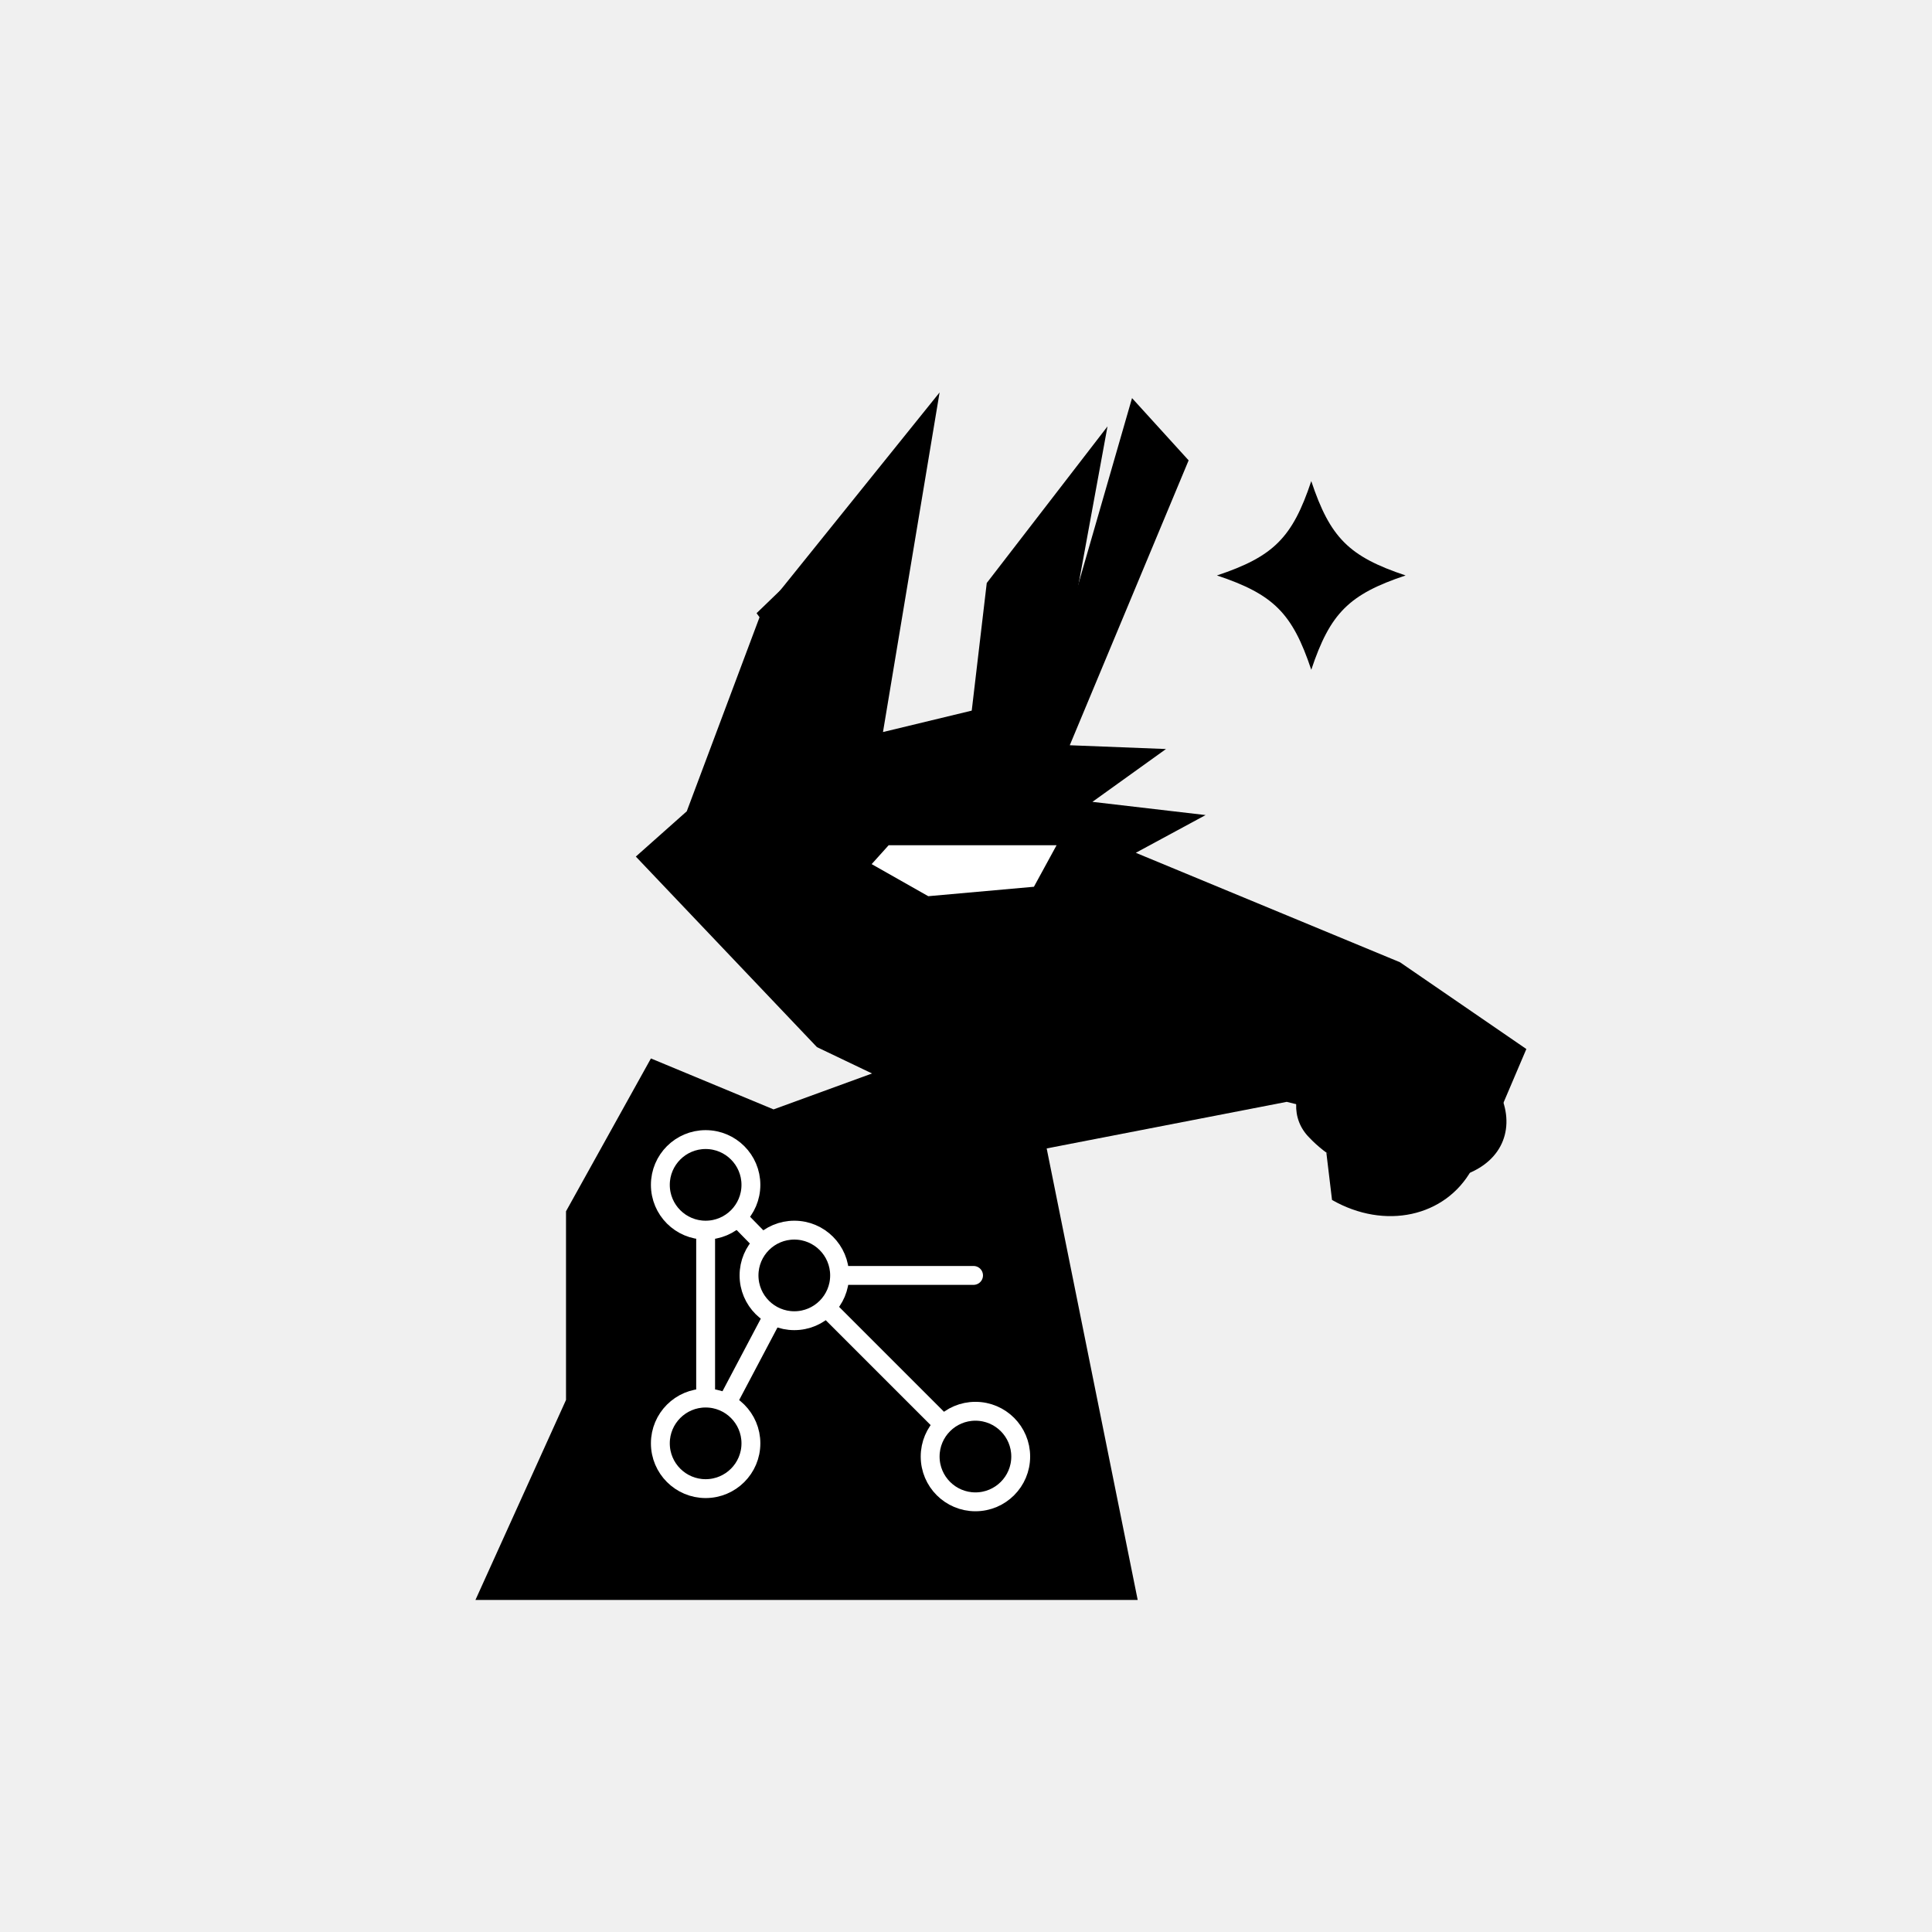
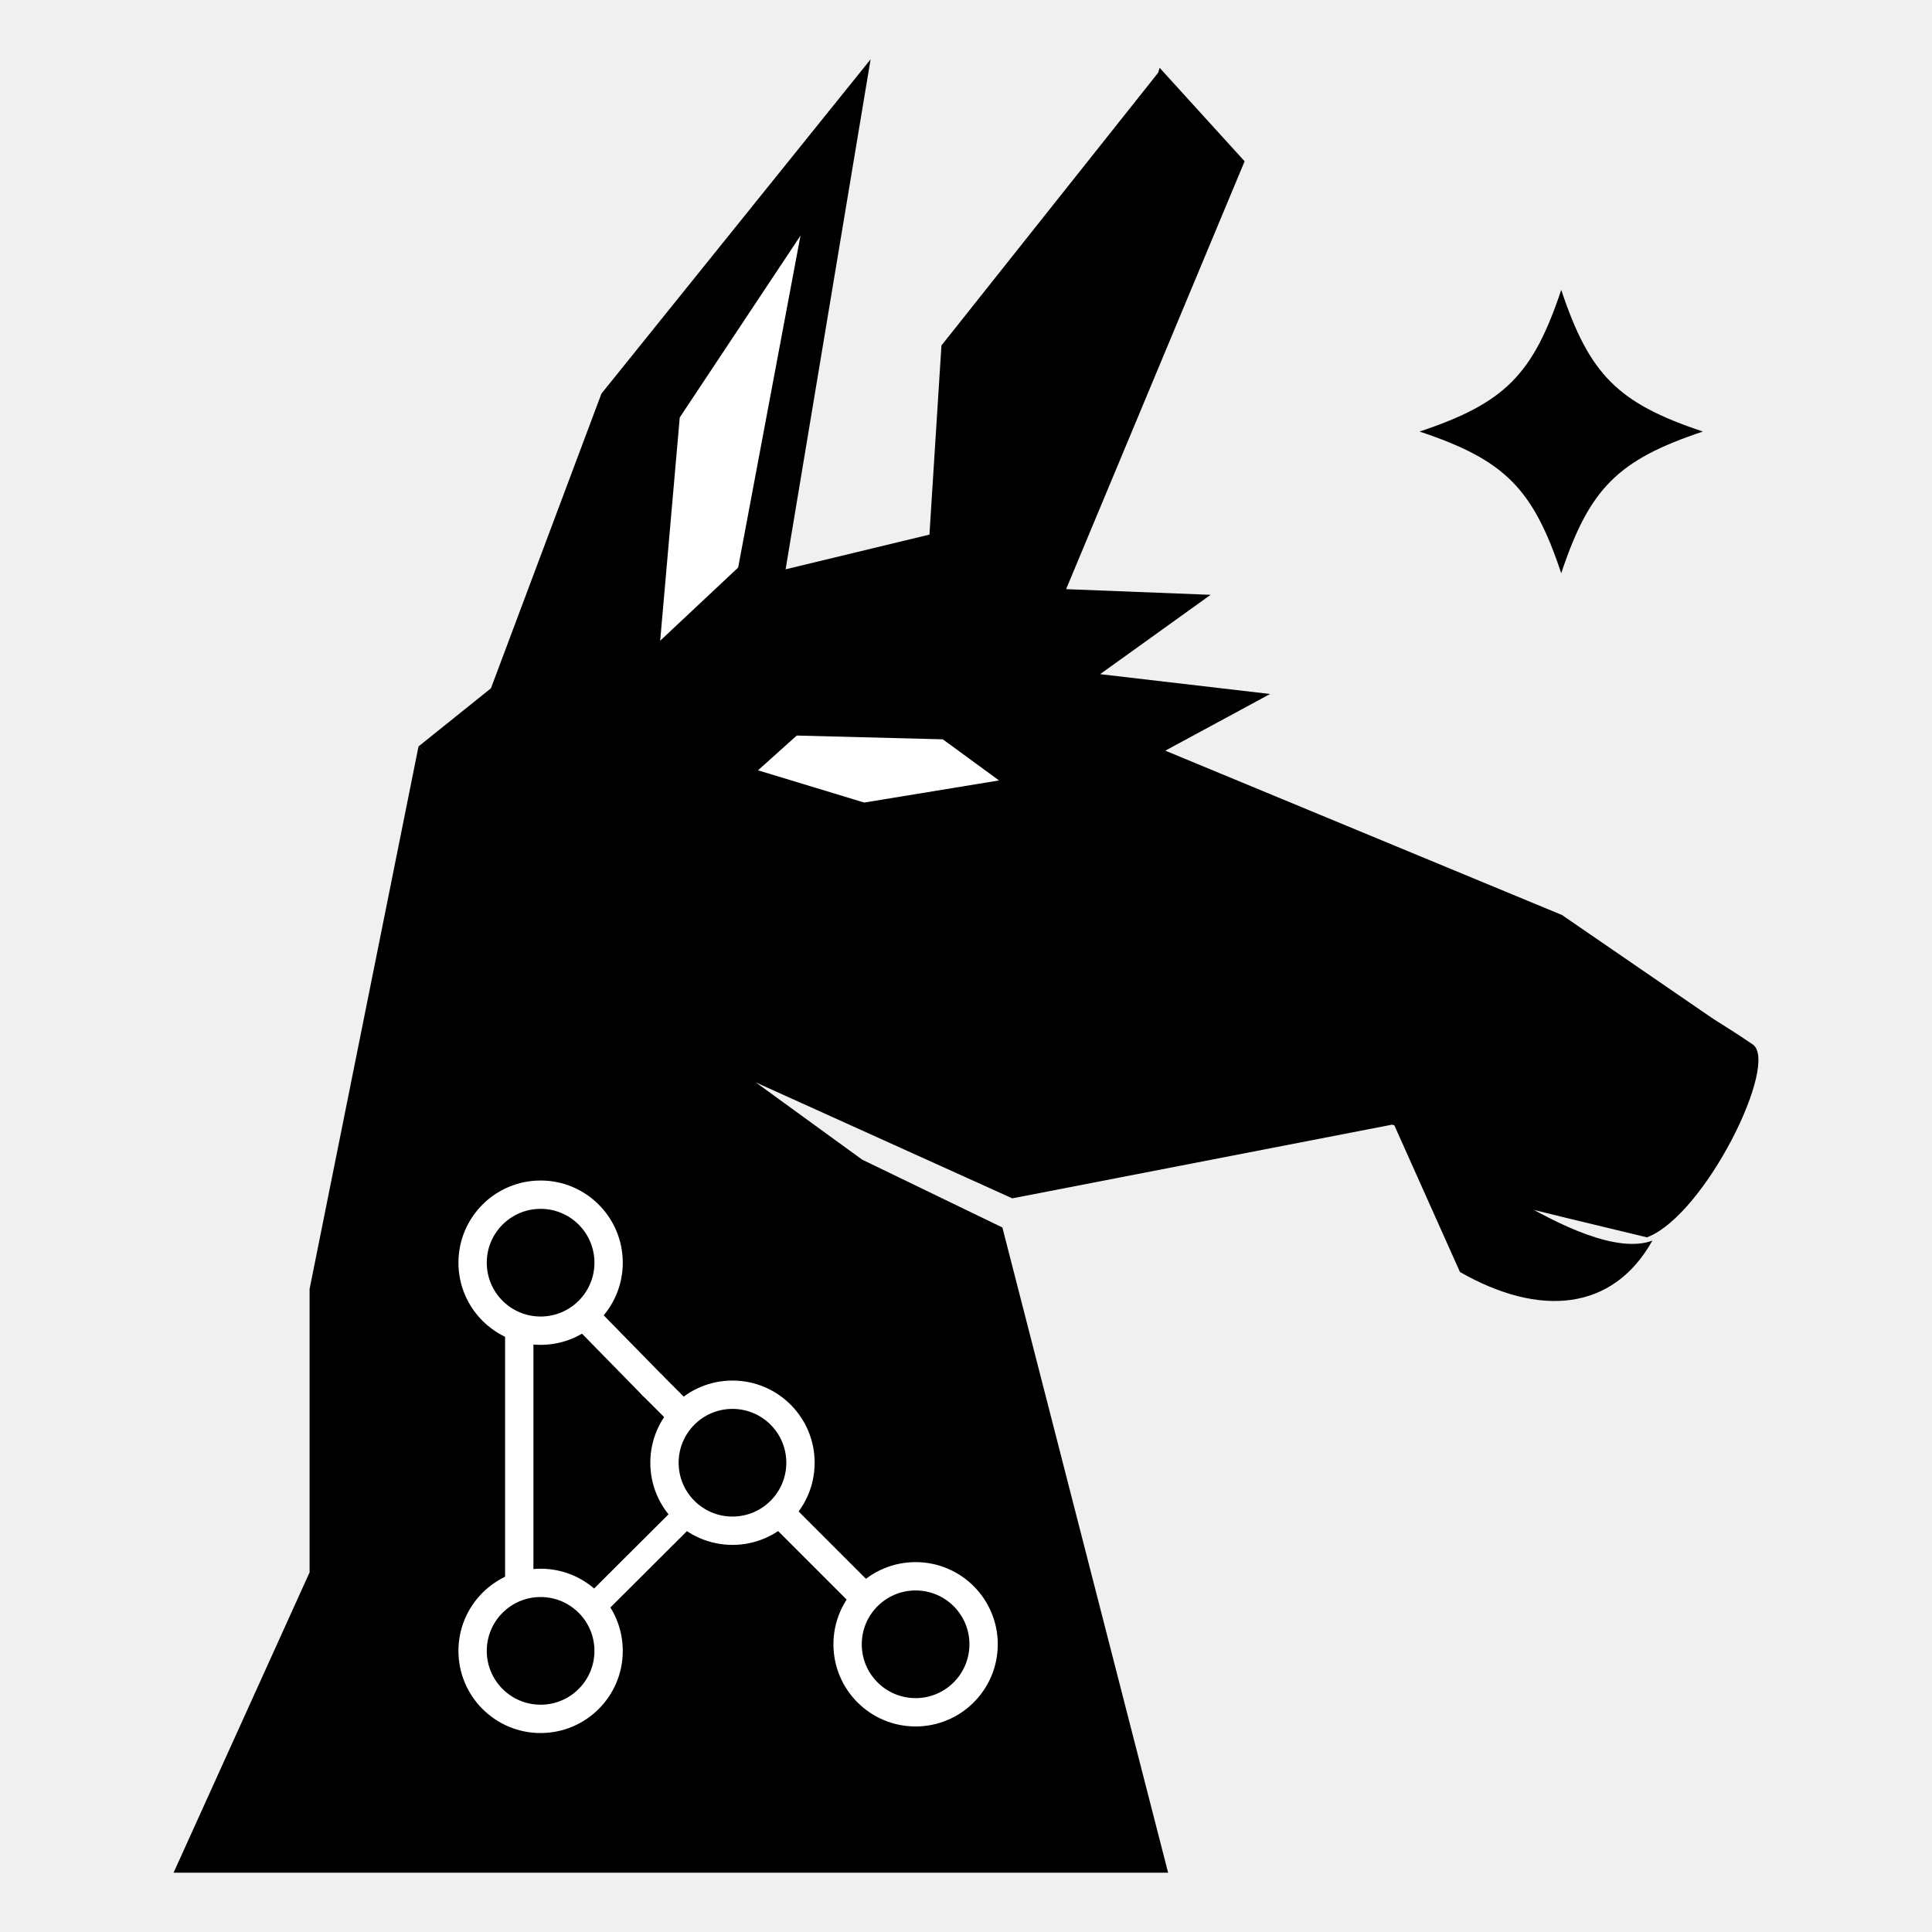
- <svg xmlns="http://www.w3.org/2000/svg" width="1024" height="1024" viewBox="0 0 1024 1024">
-   <path d="M695 255            C705 285 715 295 745 305            C715 315 705 325 695 355            C685 325 675 315 645 305            C675 295 685 285 695 255Z" fill="#000000" />
-   <g fill="#000000">
-     <path d="       M252 848       L603 848       L552 595       L495 557       L410 588       L345 561       L300 642       L300 742       Z" />
-     <path d="       M364 430       L403 326       L498 208       L468 388       L555 367       L600 211       L630 244       L567 395       L618 397       L579 425       L639 432       L602 452       L742 510       L809 556       L786 610       L682 584       L548 610       L433 555       L337 454       Z" />
-     <path d="       M727 544       C760 544 786 560 796 582       C803 600 795 618 772 624       C744 632 712 622 694 603       C684 593 685 578 695 566       C703 556 713 544 727 544 Z" />
-     <path d="       M703 611       C730 624 758 629 780 620       C766 645 734 652 706 636 Z" />
-     <path d="       M401 325       L487 242       L455 389       L423 355 Z" />
-     <path d="       M523 309       L587 226       L556 395       L513 394 Z" />
-     <path d="       M471 448       L560 448       L548 470       L492 475       L462 458 Z" fill="#FFFFFF" />
-   </g>
-   <g stroke="#FFFFFF" stroke-width="10" fill="none" stroke-linecap="round">
-     <line x1="374" y1="628" x2="421" y2="676" />
-     <line x1="374" y1="628" x2="374" y2="765" />
-     <line x1="421" y1="676" x2="374" y2="765" />
-     <line x1="421" y1="676" x2="517" y2="772" />
-     <line x1="421" y1="676" x2="516" y2="676" />
-   </g>
-   <g fill="#000000" stroke="#FFFFFF" stroke-width="10">
-     <circle cx="374" cy="628" r="24" />
-     <circle cx="421" cy="676" r="24" />
-     <circle cx="374" cy="765" r="24" />
-     <circle cx="517" cy="772" r="24" />
-   </g>
+ <svg xmlns="http://www.w3.org/2000/svg" width="1024" height="1024" viewBox="0 0 1024 1024" version="1.1" id="svg15">
+   <defs id="defs15" />
+   <path d="M 92,992.572 H 619.127 L 531.286,650.588 456.934,614.614 401.001,573.982 221.823,395.622 164.086,683.204 v 150.179 z" id="path2" style="fill:#000000;stroke-width:1.502" />
+   <path d="M 260.2,364.825 318.77,208.639 461.44,31.428 416.386,301.75 547.042,270.212 614.622,35.933 l 45.054,49.559 -94.613,226.77 76.591,3.004 -58.57,42.05 90.107,10.513 -55.566,30.036 210.25,87.104 100.62,69.082 -34.541,81.097 L 737.769,596.1 536.529,635.147 384.917,566.611 221.813,395.625 Z" id="path3" style="fill:#000000;stroke-width:1.502" />
+   <path d="m 826.443,533.216 c 49.559,0 38.141,-23.238 102.38,20.242 14.739,9.382 -24.868,90.538 -55.894,102.362 -75.8,-18.22 -76.045,-18.121 -117.139,-31.186 -9.393,-19.588 -7.54,-34.732 1.502,-55.566 12.014,-15.018 48.126,-35.852 69.151,-35.852 z" id="path4" style="fill:#000000;stroke-width:1.502" />
+   <path d="m 733.767,584.678 c 19.455,17.765 106.184,86.386 142.036,72.869 -21.025,37.545 -59.942,40.674 -101.992,16.646 z" id="path5" style="fill:#000000;stroke-width:1.502" />
+   <path d="m 360.284,221.249 63.993,-96.354 -33.041,175.922 -41.327,38.774 z" id="path6" style="fill:#ffffff;stroke-width:1.502" />
+   <path d="M 498.984,183.108 614.786,37.366 549.95,270.075 492.404,286.854 Z" id="path7" style="fill:#000000;stroke-width:1.502" />
+   <path d="m 422.298,389.857 77.409,2 29.791,21.789 -71.444,11.728 -56.304,-17.093 z" fill="#ffffff" id="path8" style="stroke-width:1.502" />
+   <path d="m 827.487,153.642 c 15.018,45.054 30.036,60.072 75.089,75.089 -45.054,15.018 -60.072,30.036 -75.089,75.089 -15.018,-45.054 -30.036,-60.072 -75.089,-75.089 45.054,-15.018 60.071,-30.036 75.089,-75.089 z" fill="#000000" id="path1-5" style="stroke-width:1.502" />
+   <line x1="275.218" y1="662.179" x2="345.802" y2="734.265" id="line8" style="fill:none;stroke:#ffffff;stroke-width:15.018;stroke-linecap:round" />
+   <line x1="275.218" y1="662.179" x2="275.218" y2="867.924" id="line9" style="fill:none;stroke:#ffffff;stroke-width:15.018;stroke-linecap:round" />
+   <line x1="374.281" y1="792.053" x2="288.683" y2="877.385" id="line10" style="fill:none;stroke:#ffffff;stroke-width:13.214;stroke-linecap:round" />
+   <line x1="345.802" y1="734.265" x2="489.974" y2="878.436" id="line11" style="fill:none;stroke:#ffffff;stroke-width:15.018;stroke-linecap:round" />
+   <circle cx="286.532" cy="669.25" r="36.043" id="circle12" style="fill:#000000;stroke:#ffffff;stroke-width:15.018" />
+   <circle cx="388.229" cy="775.277" r="36.043" id="circle13" style="fill:#000000;stroke:#ffffff;stroke-width:15.018" />
+   <circle cx="286.532" cy="874.995" r="36.043" id="circle14" style="fill:#000000;stroke:#ffffff;stroke-width:15.018" />
+   <circle cx="485.287" cy="871.507" r="36.043" id="circle15" style="fill:#000000;stroke:#ffffff;stroke-width:15.018" />
</svg>
